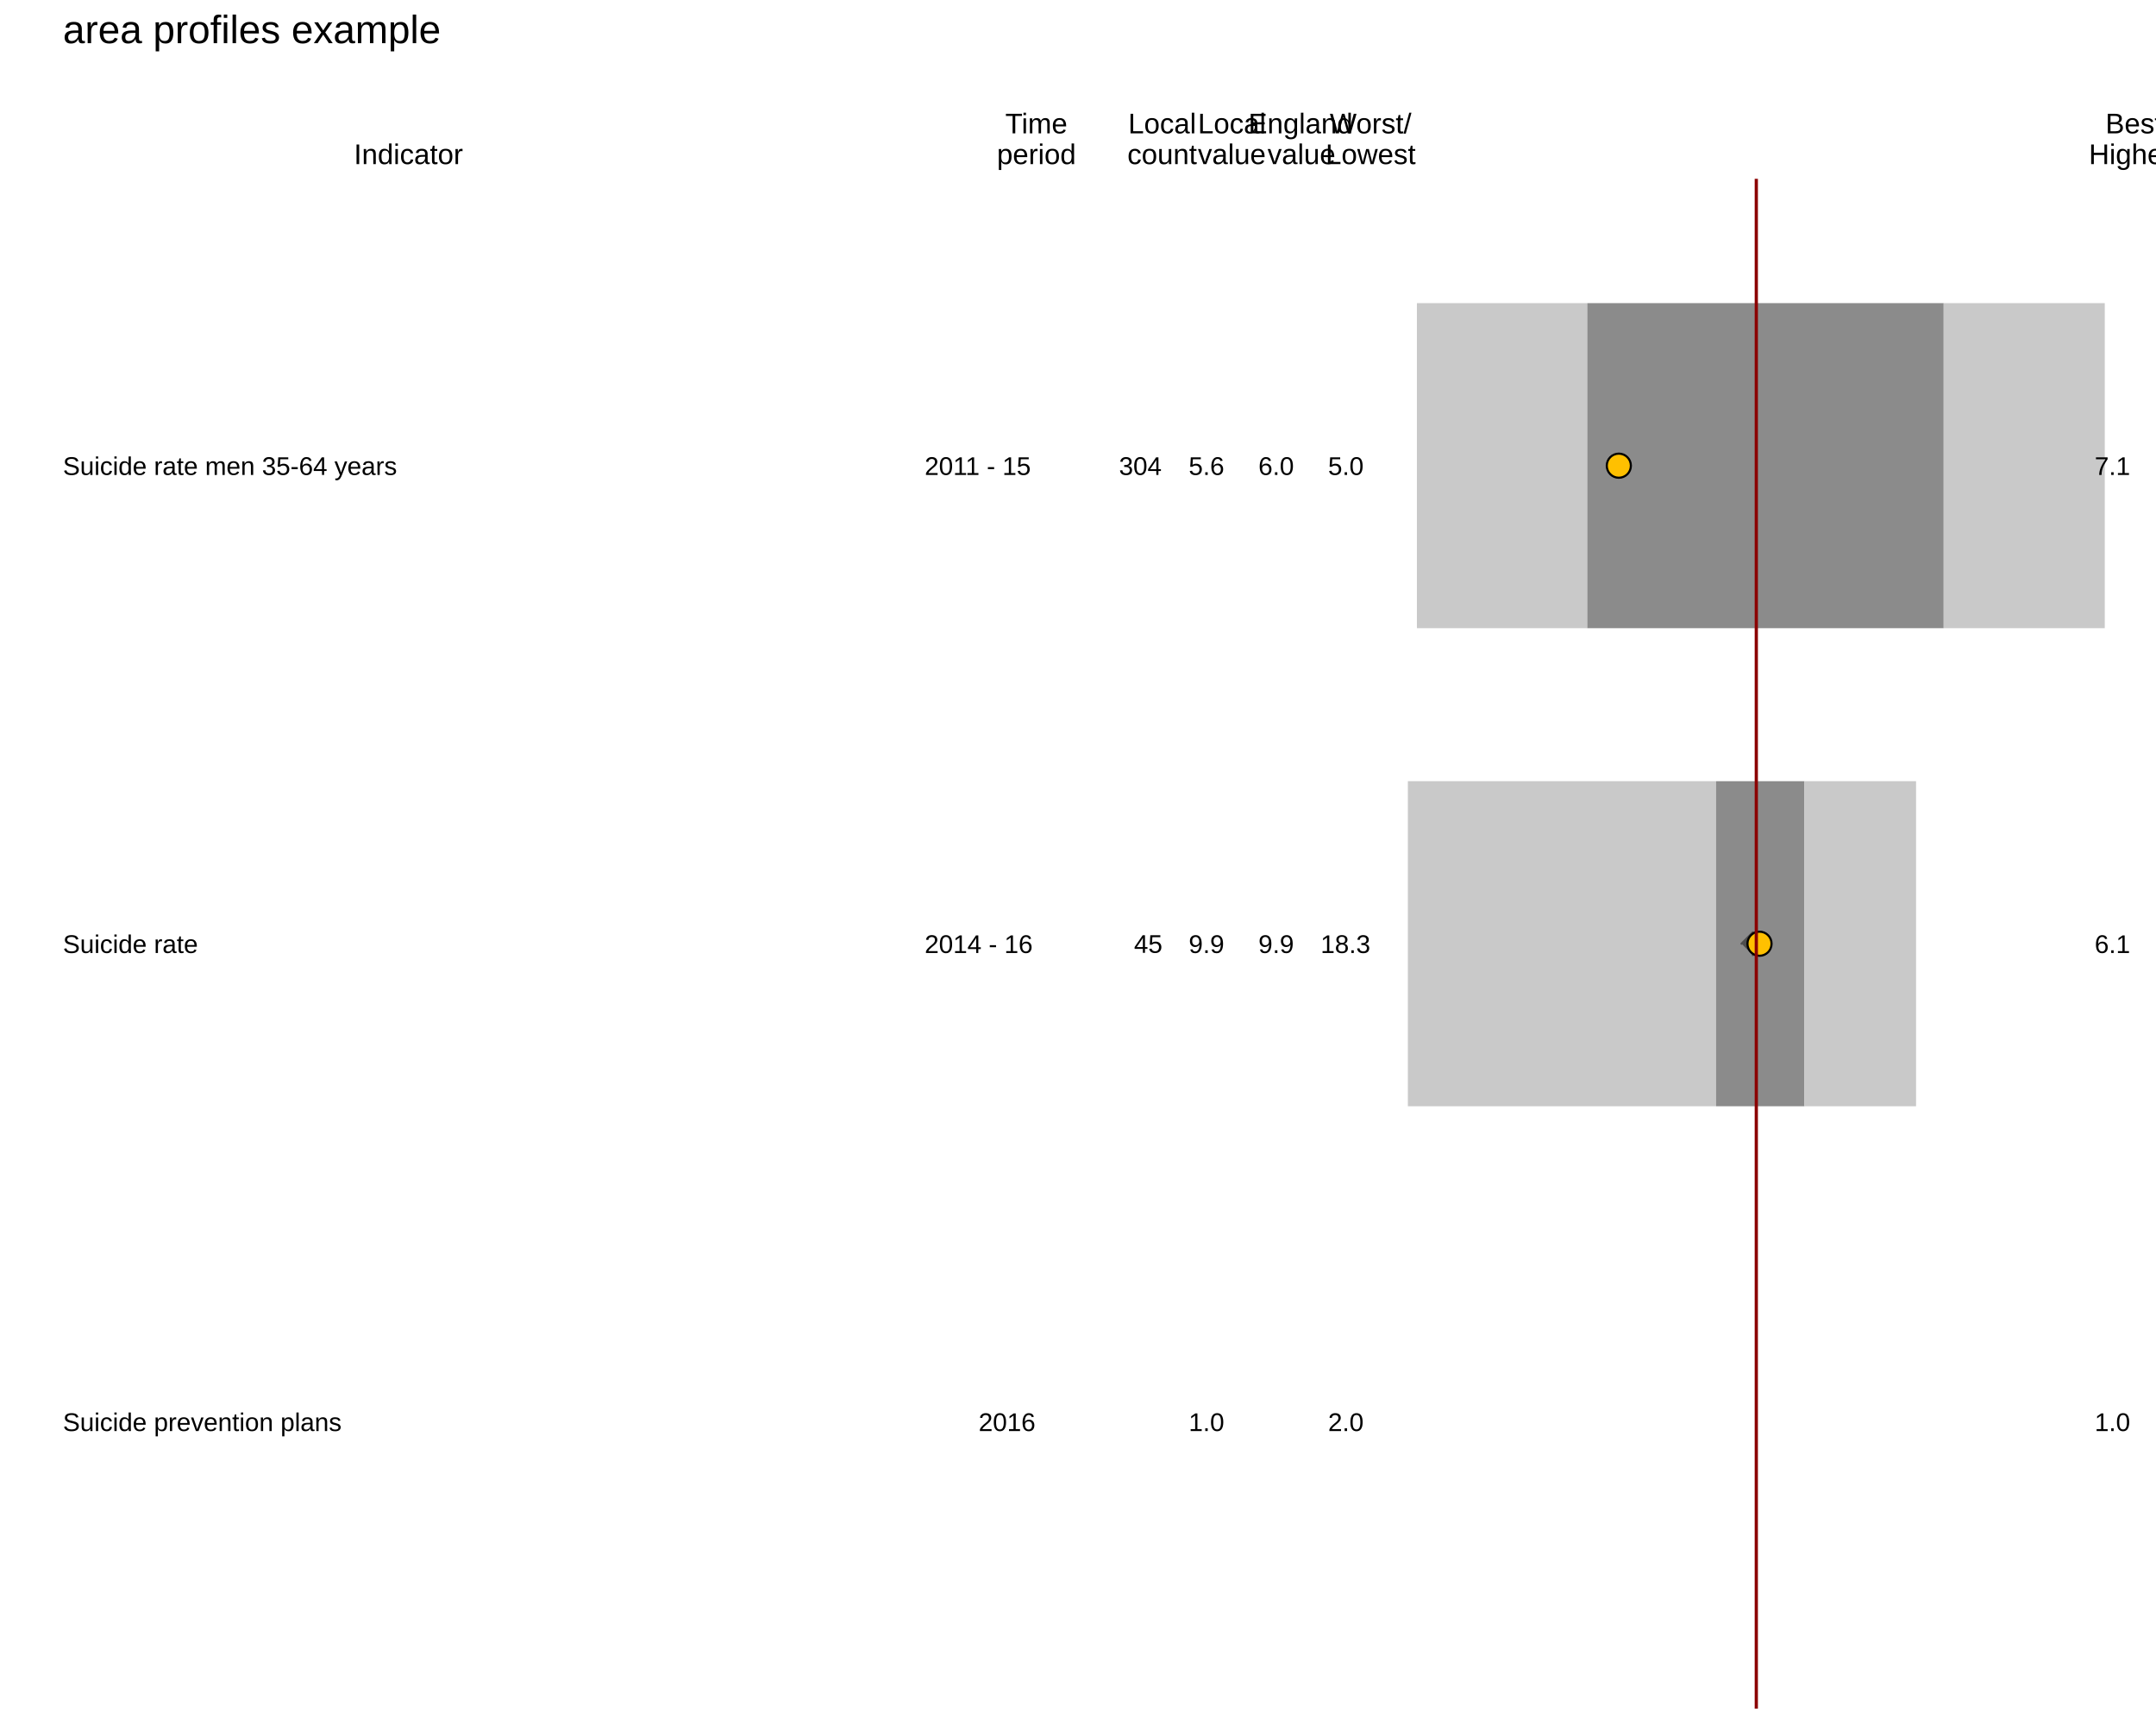
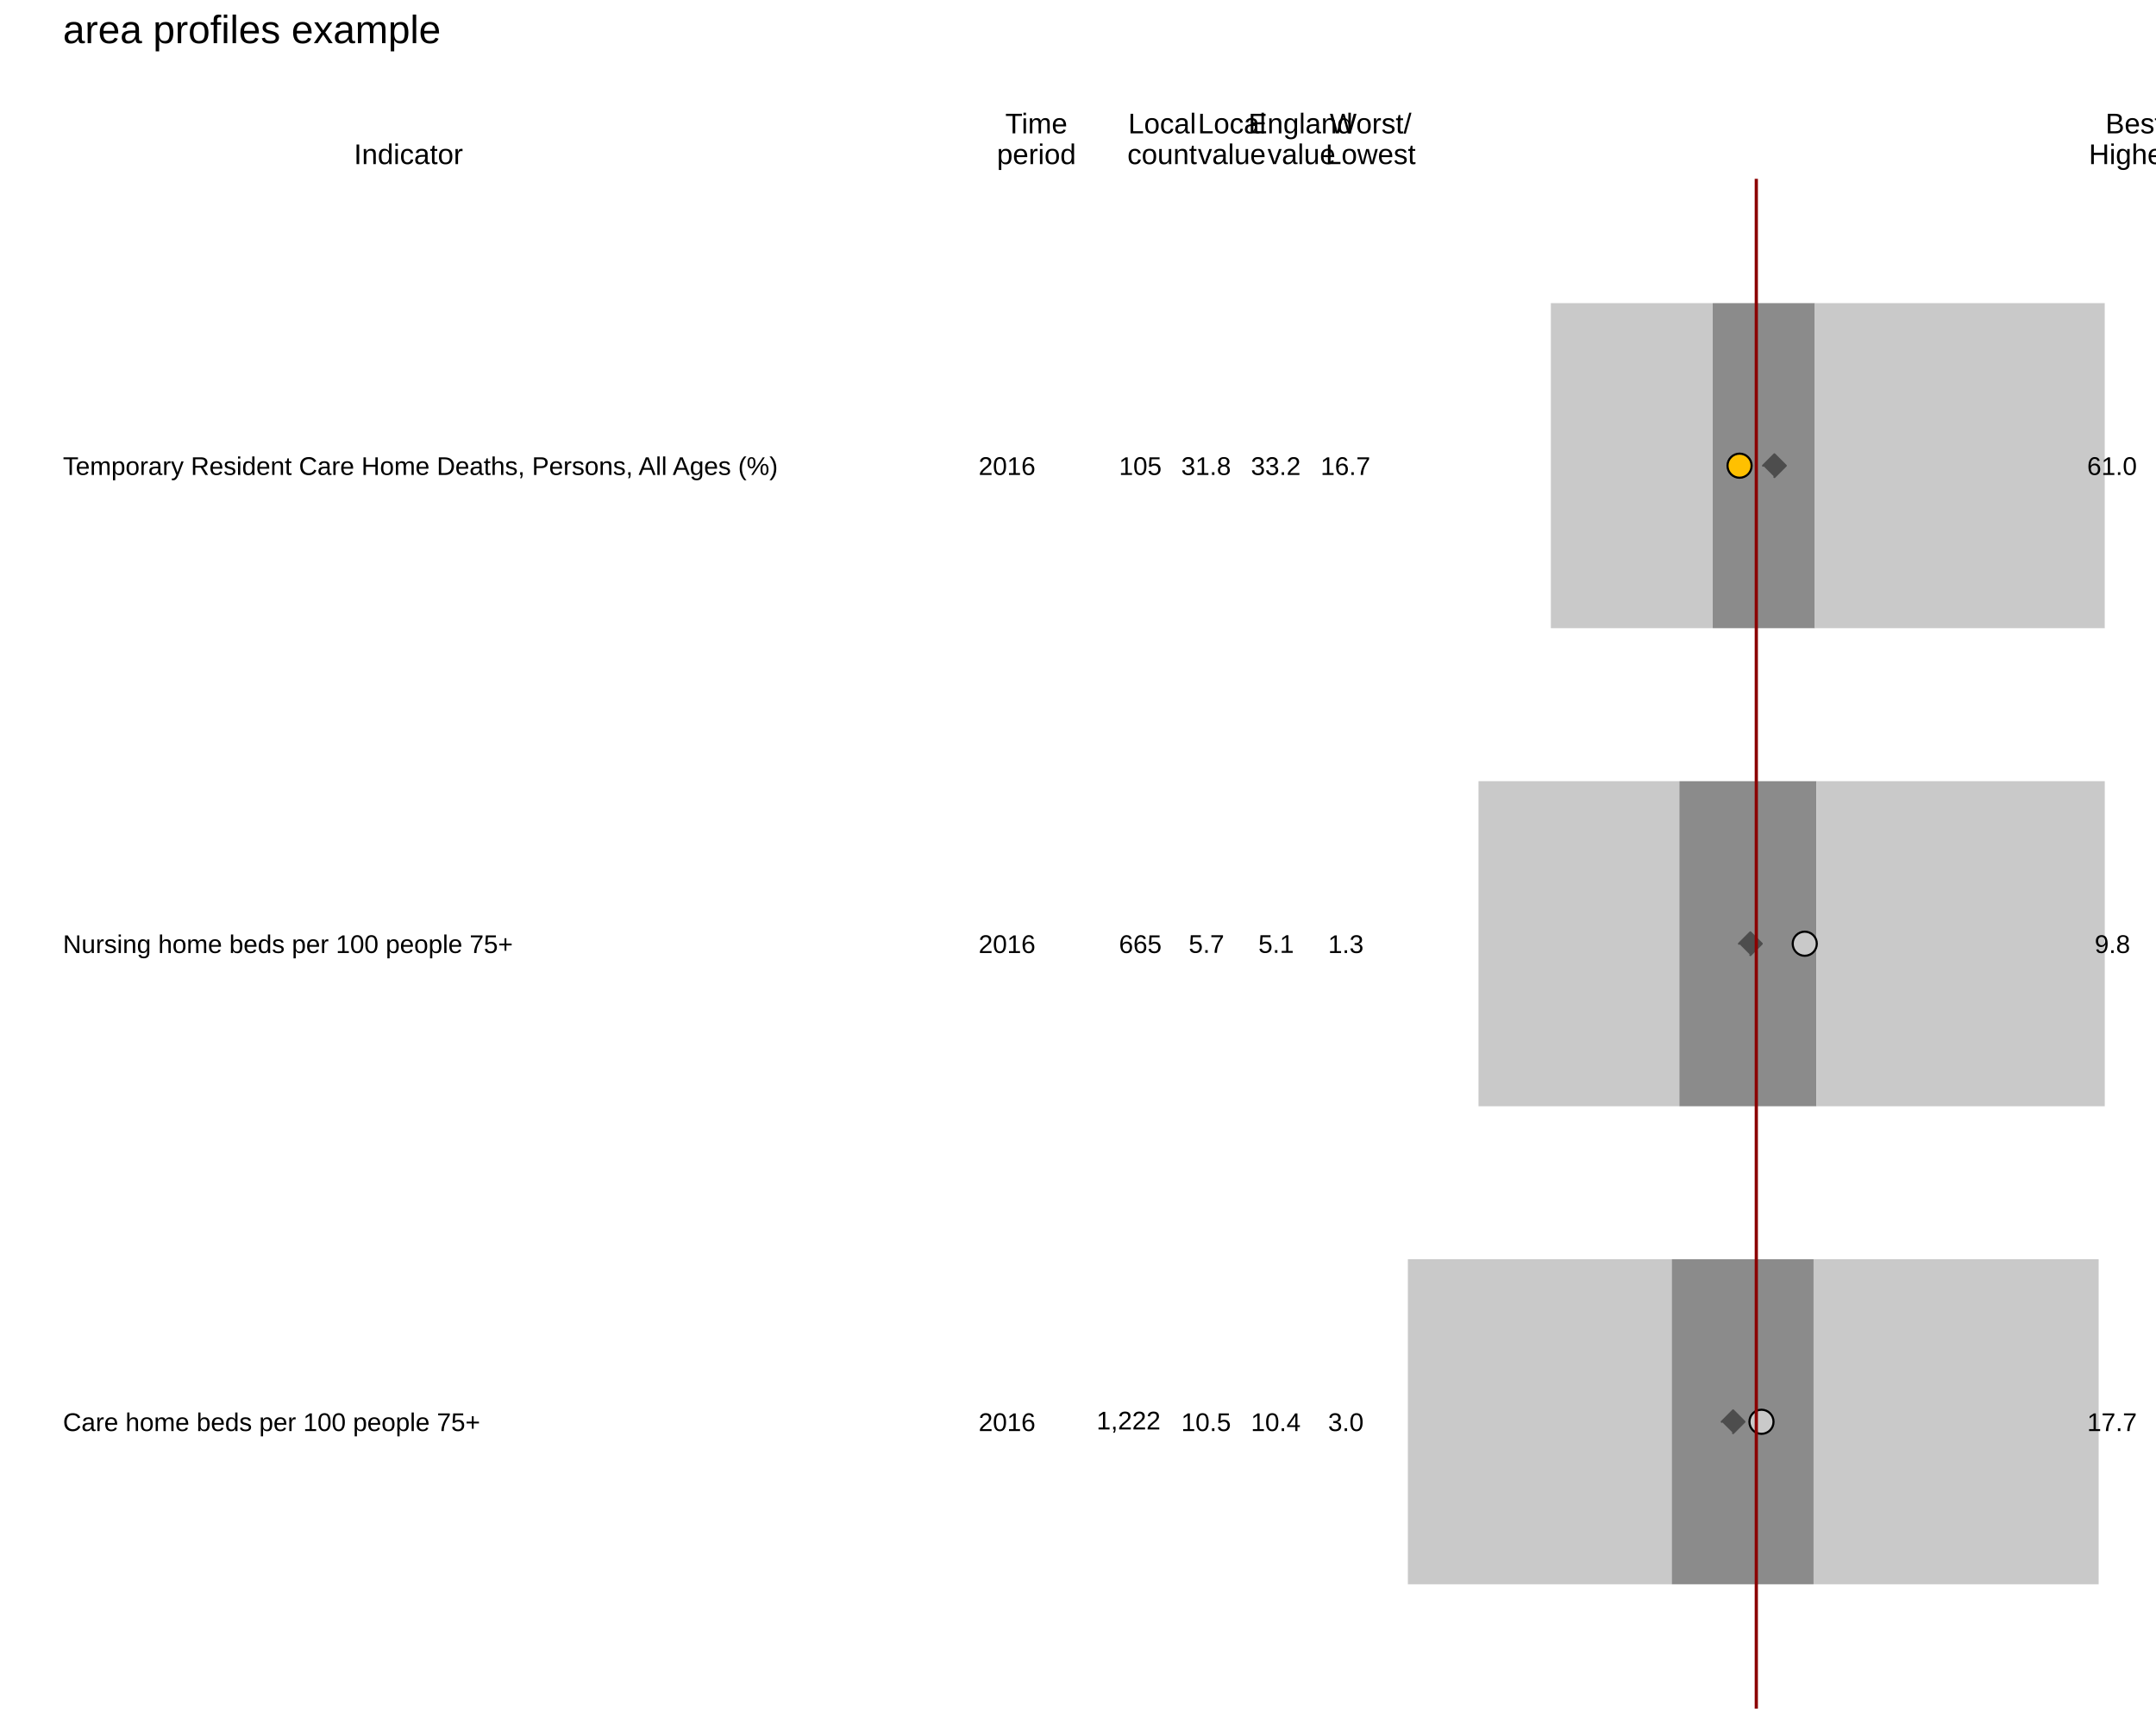
<svg xmlns="http://www.w3.org/2000/svg" viewBox="0 0 720.00 576.00">
  <defs>
    <style type="text/css">
    line, polyline, path, rect, circle {
      fill: none;
      stroke: #000000;
      stroke-linecap: round;
      stroke-linejoin: round;
      stroke-miterlimit: 10.00;
    }
  </style>
  </defs>
  <rect width="100%" height="100%" style="stroke: none; fill: #FFFFFF;" />
  <defs>
    <clipPath id="cpMjEuMDA1OHw3MTQuNTIxfDU3MC41MjF8NTkuNzIyNg==">
      <rect x="21.01" y="59.72" width="693.51" height="510.80" />
    </clipPath>
  </defs>
-   <rect x="470.16" y="260.85" width="0.00" height="108.54" style="stroke-width: 1.07; stroke: none; stroke-linecap: butt; fill: #FFFFFF;" clip-path="url(#cpMjEuMDA1OHw3MTQuNTIxfDU3MC41MjF8NTkuNzIyNg==)" />
-   <rect x="470.16" y="260.85" width="102.91" height="108.54" style="stroke-width: 1.07; stroke: none; stroke-linecap: butt; fill: #C9C9C9;" clip-path="url(#cpMjEuMDA1OHw3MTQuNTIxfDU3MC41MjF8NTkuNzIyNg==)" />
-   <rect x="573.07" y="260.85" width="29.54" height="108.54" style="stroke-width: 1.07; stroke: none; stroke-linecap: butt; fill: #8B8B8B;" clip-path="url(#cpMjEuMDA1OHw3MTQuNTIxfDU3MC41MjF8NTkuNzIyNg==)" />
-   <rect x="602.61" y="260.85" width="37.26" height="108.54" style="stroke-width: 1.07; stroke: none; stroke-linecap: butt; fill: #C9C9C9;" clip-path="url(#cpMjEuMDA1OHw3MTQuNTIxfDU3MC41MjF8NTkuNzIyNg==)" />
-   <rect x="470.16" y="101.22" width="3.02" height="108.54" style="stroke-width: 1.07; stroke: none; stroke-linecap: butt; fill: #FFFFFF;" clip-path="url(#cpMjEuMDA1OHw3MTQuNTIxfDU3MC41MjF8NTkuNzIyNg==)" />
-   <rect x="473.18" y="101.22" width="56.89" height="108.54" style="stroke-width: 1.07; stroke: none; stroke-linecap: butt; fill: #C9C9C9;" clip-path="url(#cpMjEuMDA1OHw3MTQuNTIxfDU3MC41MjF8NTkuNzIyNg==)" />
-   <rect x="530.07" y="101.22" width="119.02" height="108.54" style="stroke-width: 1.07; stroke: none; stroke-linecap: butt; fill: #8B8B8B;" clip-path="url(#cpMjEuMDA1OHw3MTQuNTIxfDU3MC41MjF8NTkuNzIyNg==)" />
-   <rect x="649.10" y="101.22" width="53.79" height="108.54" style="stroke-width: 1.07; stroke: none; stroke-linecap: butt; fill: #C9C9C9;" clip-path="url(#cpMjEuMDA1OHw3MTQuNTIxfDU3MC41MjF8NTkuNzIyNg==)" />
-   <polyline points="585.36,318.91 589.15,315.12 585.36,311.33 581.58,315.12 " style="stroke-width: 0.71; stroke: #4D4D4D; fill: #4D4D4D;" clip-path="url(#cpMjEuMDA1OHw3MTQuNTIxfDU3MC41MjF8NTkuNzIyNg==)" />
-   <polyline points="540.61,159.28 544.39,155.50 540.61,151.71 536.82,155.50 " style="stroke-width: 0.71; stroke: #4D4D4D; fill: #4D4D4D;" clip-path="url(#cpMjEuMDA1OHw3MTQuNTIxfDU3MC41MjF8NTkuNzIyNg==)" />
-   <circle cx="587.59" cy="315.12" r="3.02pt" style="stroke-width: 0.71; fill: #FFC000;" clip-path="url(#cpMjEuMDA1OHw3MTQuNTIxfDU3MC41MjF8NTkuNzIyNg==)" />
-   <circle cx="540.61" cy="155.50" r="3.02pt" style="stroke-width: 0.71; fill: #FFC000;" clip-path="url(#cpMjEuMDA1OHw3MTQuNTIxfDU3MC41MjF8NTkuNzIyNg==)" />
+   <rect x="470.16" y="420.47" width="0.00" height="108.54" style="stroke-width: 1.07; stroke: none; stroke-linecap: butt; fill: #FFFFFF;" clip-path="url(#cpMjEuMDA1OHw3MTQuNTIxfDU3MC41MjF8NTkuNzIyNg==)" />
+   <rect x="470.16" y="420.47" width="88.13" height="108.54" style="stroke-width: 1.07; stroke: none; stroke-linecap: butt; fill: #C9C9C9;" clip-path="url(#cpMjEuMDA1OHw3MTQuNTIxfDU3MC41MjF8NTkuNzIyNg==)" />
+   <rect x="558.29" y="420.47" width="47.36" height="108.54" style="stroke-width: 1.07; stroke: none; stroke-linecap: butt; fill: #8B8B8B;" clip-path="url(#cpMjEuMDA1OHw3MTQuNTIxfDU3MC41MjF8NTkuNzIyNg==)" />
+   <rect x="605.65" y="420.47" width="95.20" height="108.54" style="stroke-width: 1.07; stroke: none; stroke-linecap: butt; fill: #C9C9C9;" clip-path="url(#cpMjEuMDA1OHw3MTQuNTIxfDU3MC41MjF8NTkuNzIyNg==)" />
+   <rect x="470.16" y="260.85" width="23.59" height="108.54" style="stroke-width: 1.07; stroke: none; stroke-linecap: butt; fill: #FFFFFF;" clip-path="url(#cpMjEuMDA1OHw3MTQuNTIxfDU3MC41MjF8NTkuNzIyNg==)" />
+   <rect x="493.75" y="260.85" width="67.07" height="108.54" style="stroke-width: 1.07; stroke: none; stroke-linecap: butt; fill: #C9C9C9;" clip-path="url(#cpMjEuMDA1OHw3MTQuNTIxfDU3MC41MjF8NTkuNzIyNg==)" />
+   <rect x="560.82" y="260.85" width="45.80" height="108.54" style="stroke-width: 1.07; stroke: none; stroke-linecap: butt; fill: #8B8B8B;" clip-path="url(#cpMjEuMDA1OHw3MTQuNTIxfDU3MC41MjF8NTkuNzIyNg==)" />
+   <rect x="606.62" y="260.85" width="96.27" height="108.54" style="stroke-width: 1.07; stroke: none; stroke-linecap: butt; fill: #C9C9C9;" clip-path="url(#cpMjEuMDA1OHw3MTQuNTIxfDU3MC41MjF8NTkuNzIyNg==)" />
+   <rect x="470.16" y="101.22" width="47.75" height="108.54" style="stroke-width: 1.07; stroke: none; stroke-linecap: butt; fill: #FFFFFF;" clip-path="url(#cpMjEuMDA1OHw3MTQuNTIxfDU3MC41MjF8NTkuNzIyNg==)" />
+   <rect x="517.91" y="101.22" width="54.05" height="108.54" style="stroke-width: 1.07; stroke: none; stroke-linecap: butt; fill: #C9C9C9;" clip-path="url(#cpMjEuMDA1OHw3MTQuNTIxfDU3MC41MjF8NTkuNzIyNg==)" />
+   <rect x="571.97" y="101.22" width="34.11" height="108.54" style="stroke-width: 1.07; stroke: none; stroke-linecap: butt; fill: #8B8B8B;" clip-path="url(#cpMjEuMDA1OHw3MTQuNTIxfDU3MC41MjF8NTkuNzIyNg==)" />
+   <rect x="606.07" y="101.22" width="96.81" height="108.54" style="stroke-width: 1.07; stroke: none; stroke-linecap: butt; fill: #C9C9C9;" clip-path="url(#cpMjEuMDA1OHw3MTQuNTIxfDU3MC41MjF8NTkuNzIyNg==)" />
+   <polyline points="578.77,478.53 582.55,474.75 578.77,470.96 574.98,474.75 " style="stroke-width: 0.71; stroke: #4D4D4D; fill: #4D4D4D;" clip-path="url(#cpMjEuMDA1OHw3MTQuNTIxfDU3MC41MjF8NTkuNzIyNg==)" />
+   <polyline points="584.54,318.91 588.33,315.12 584.54,311.33 580.75,315.12 " style="stroke-width: 0.71; stroke: #4D4D4D; fill: #4D4D4D;" clip-path="url(#cpMjEuMDA1OHw3MTQuNTIxfDU3MC41MjF8NTkuNzIyNg==)" />
+   <polyline points="592.57,159.28 596.36,155.50 592.57,151.71 588.78,155.50 " style="stroke-width: 0.71; stroke: #4D4D4D; fill: #4D4D4D;" clip-path="url(#cpMjEuMDA1OHw3MTQuNTIxfDU3MC41MjF8NTkuNzIyNg==)" />
+   <circle cx="588.25" cy="474.75" r="3.02pt" style="stroke-width: 0.71; fill: #C9C9C9;" clip-path="url(#cpMjEuMDA1OHw3MTQuNTIxfDU3MC41MjF8NTkuNzIyNg==)" />
+   <circle cx="602.70" cy="315.12" r="3.02pt" style="stroke-width: 0.71; fill: #C9C9C9;" clip-path="url(#cpMjEuMDA1OHw3MTQuNTIxfDU3MC41MjF8NTkuNzIyNg==)" />
+   <circle cx="580.93" cy="155.50" r="3.02pt" style="stroke-width: 0.71; fill: #FFC000;" clip-path="url(#cpMjEuMDA1OHw3MTQuNTIxfDU3MC41MjF8NTkuNzIyNg==)" />
  <line x1="586.52" y1="570.52" x2="586.52" y2="59.72" style="stroke-width: 1.07; stroke: #8B0000; stroke-linecap: butt;" clip-path="url(#cpMjEuMDA1OHw3MTQuNTIxfDU3MC41MjF8NTkuNzIyNg==)" />
  <g clip-path="url(#cpMjEuMDA1OHw3MTQuNTIxfDU3MC41MjF8NTkuNzIyNg==)">
-     <text x="699.51" y="477.84" style="font-size: 8.54px; font-family: Liberation Sans;" textLength="15.01px" lengthAdjust="spacingAndGlyphs">1.0 </text>
+     <text x="697.00" y="477.84" style="font-size: 8.54px; font-family: Liberation Sans;" textLength="17.52px" lengthAdjust="spacingAndGlyphs">17.7</text>
  </g>
  <g clip-path="url(#cpMjEuMDA1OHw3MTQuNTIxfDU3MC41MjF8NTkuNzIyNg==)">
-     <text x="443.51" y="477.84" style="font-size: 8.54px; font-family: Liberation Sans;" textLength="15.01px" lengthAdjust="spacingAndGlyphs">2.0 </text>
+     <text x="443.51" y="477.84" style="font-size: 8.54px; font-family: Liberation Sans;" textLength="15.01px" lengthAdjust="spacingAndGlyphs">3.0 </text>
  </g>
  <g clip-path="url(#cpMjEuMDA1OHw3MTQuNTIxfDU3MC41MjF8NTkuNzIyNg==)">
-     <text x="699.51" y="318.22" style="font-size: 8.54px; font-family: Liberation Sans;" textLength="15.01px" lengthAdjust="spacingAndGlyphs">6.1 </text>
+     <text x="699.51" y="318.22" style="font-size: 8.54px; font-family: Liberation Sans;" textLength="15.01px" lengthAdjust="spacingAndGlyphs">9.8 </text>
  </g>
  <g clip-path="url(#cpMjEuMDA1OHw3MTQuNTIxfDU3MC41MjF8NTkuNzIyNg==)">
-     <text x="441.01" y="318.22" style="font-size: 8.54px; font-family: Liberation Sans;" textLength="17.52px" lengthAdjust="spacingAndGlyphs">18.3</text>
+     <text x="443.51" y="318.22" style="font-size: 8.54px; font-family: Liberation Sans;" textLength="15.01px" lengthAdjust="spacingAndGlyphs">1.3 </text>
  </g>
  <g clip-path="url(#cpMjEuMDA1OHw3MTQuNTIxfDU3MC41MjF8NTkuNzIyNg==)">
-     <text x="699.51" y="158.59" style="font-size: 8.54px; font-family: Liberation Sans;" textLength="15.01px" lengthAdjust="spacingAndGlyphs">7.1 </text>
+     <text x="697.00" y="158.59" style="font-size: 8.54px; font-family: Liberation Sans;" textLength="17.52px" lengthAdjust="spacingAndGlyphs">61.0</text>
  </g>
  <g clip-path="url(#cpMjEuMDA1OHw3MTQuNTIxfDU3MC41MjF8NTkuNzIyNg==)">
-     <text x="443.51" y="158.59" style="font-size: 8.54px; font-family: Liberation Sans;" textLength="15.01px" lengthAdjust="spacingAndGlyphs">5.0 </text>
+     <text x="441.01" y="158.59" style="font-size: 8.54px; font-family: Liberation Sans;" textLength="17.52px" lengthAdjust="spacingAndGlyphs">16.7</text>
  </g>
  <g clip-path="url(#cpMjEuMDA1OHw3MTQuNTIxfDU3MC41MjF8NTkuNzIyNg==)">
-     <text x="420.24" y="318.22" style="font-size: 8.54px; font-family: Liberation Sans;" textLength="15.01px" lengthAdjust="spacingAndGlyphs">9.9 </text>
+     <text x="417.74" y="477.84" style="font-size: 8.54px; font-family: Liberation Sans;" textLength="17.52px" lengthAdjust="spacingAndGlyphs">10.4</text>
  </g>
  <g clip-path="url(#cpMjEuMDA1OHw3MTQuNTIxfDU3MC41MjF8NTkuNzIyNg==)">
-     <text x="420.24" y="158.59" style="font-size: 8.54px; font-family: Liberation Sans;" textLength="15.01px" lengthAdjust="spacingAndGlyphs">6.0 </text>
+     <text x="420.24" y="318.17" style="font-size: 8.54px; font-family: Liberation Sans;" textLength="15.01px" lengthAdjust="spacingAndGlyphs">5.1 </text>
  </g>
  <g clip-path="url(#cpMjEuMDA1OHw3MTQuNTIxfDU3MC41MjF8NTkuNzIyNg==)">
-     <text x="396.97" y="477.84" style="font-size: 8.54px; font-family: Liberation Sans;" textLength="15.01px" lengthAdjust="spacingAndGlyphs">1.0 </text>
+     <text x="417.74" y="158.59" style="font-size: 8.54px; font-family: Liberation Sans;" textLength="17.52px" lengthAdjust="spacingAndGlyphs">33.2</text>
  </g>
  <g clip-path="url(#cpMjEuMDA1OHw3MTQuNTIxfDU3MC41MjF8NTkuNzIyNg==)">
-     <text x="396.97" y="318.22" style="font-size: 8.54px; font-family: Liberation Sans;" textLength="15.01px" lengthAdjust="spacingAndGlyphs">9.9 </text>
+     <text x="394.46" y="477.84" style="font-size: 8.54px; font-family: Liberation Sans;" textLength="17.52px" lengthAdjust="spacingAndGlyphs">10.5</text>
  </g>
  <g clip-path="url(#cpMjEuMDA1OHw3MTQuNTIxfDU3MC41MjF8NTkuNzIyNg==)">
-     <text x="396.97" y="158.59" style="font-size: 8.54px; font-family: Liberation Sans;" textLength="15.01px" lengthAdjust="spacingAndGlyphs">5.6 </text>
+     <text x="396.97" y="318.17" style="font-size: 8.54px; font-family: Liberation Sans;" textLength="15.01px" lengthAdjust="spacingAndGlyphs">5.7 </text>
  </g>
  <g clip-path="url(#cpMjEuMDA1OHw3MTQuNTIxfDU3MC41MjF8NTkuNzIyNg==)">
-     <text x="378.70" y="318.17" style="font-size: 8.54px; font-family: Liberation Sans;" textLength="10.01px" lengthAdjust="spacingAndGlyphs">45</text>
+     <text x="394.46" y="158.59" style="font-size: 8.54px; font-family: Liberation Sans;" textLength="17.52px" lengthAdjust="spacingAndGlyphs">31.8</text>
  </g>
  <g clip-path="url(#cpMjEuMDA1OHw3MTQuNTIxfDU3MC41MjF8NTkuNzIyNg==)">
-     <text x="373.69" y="158.59" style="font-size: 8.54px; font-family: Liberation Sans;" textLength="15.02px" lengthAdjust="spacingAndGlyphs">304</text>
+     <text x="366.19" y="477.31" style="font-size: 8.54px; font-family: Liberation Sans;" textLength="22.52px" lengthAdjust="spacingAndGlyphs">1,222</text>
+   </g>
+   <g clip-path="url(#cpMjEuMDA1OHw3MTQuNTIxfDU3MC41MjF8NTkuNzIyNg==)">
+     <text x="373.69" y="318.22" style="font-size: 8.54px; font-family: Liberation Sans;" textLength="15.02px" lengthAdjust="spacingAndGlyphs">665</text>
+   </g>
+   <g clip-path="url(#cpMjEuMDA1OHw3MTQuNTIxfDU3MC41MjF8NTkuNzIyNg==)">
+     <text x="373.69" y="158.59" style="font-size: 8.54px; font-family: Liberation Sans;" textLength="15.02px" lengthAdjust="spacingAndGlyphs">105</text>
  </g>
  <g clip-path="url(#cpMjEuMDA1OHw3MTQuNTIxfDU3MC41MjF8NTkuNzIyNg==)">
    <text x="326.80" y="477.84" style="font-size: 8.54px; font-family: Liberation Sans;" textLength="20.02px" lengthAdjust="spacingAndGlyphs">2016</text>
  </g>
  <g clip-path="url(#cpMjEuMDA1OHw3MTQuNTIxfDU3MC41MjF8NTkuNzIyNg==)">
-     <text x="308.79" y="318.22" style="font-size: 8.54px; font-family: Liberation Sans;" textLength="38.03px" lengthAdjust="spacingAndGlyphs">2014 - 16</text>
+     <text x="326.80" y="318.22" style="font-size: 8.54px; font-family: Liberation Sans;" textLength="20.02px" lengthAdjust="spacingAndGlyphs">2016</text>
  </g>
  <g clip-path="url(#cpMjEuMDA1OHw3MTQuNTIxfDU3MC41MjF8NTkuNzIyNg==)">
-     <text x="308.79" y="158.59" style="font-size: 8.54px; font-family: Liberation Sans;" textLength="38.03px" lengthAdjust="spacingAndGlyphs">2011 - 15</text>
+     <text x="326.80" y="158.59" style="font-size: 8.54px; font-family: Liberation Sans;" textLength="20.02px" lengthAdjust="spacingAndGlyphs">2016</text>
  </g>
  <g clip-path="url(#cpMjEuMDA1OHw3MTQuNTIxfDU3MC41MjF8NTkuNzIyNg==)">
-     <text x="21.01" y="477.84" style="font-size: 8.54px; font-family: Liberation Sans;" textLength="98.06px" lengthAdjust="spacingAndGlyphs">Suicide prevention plans</text>
+     <text x="21.01" y="477.84" style="font-size: 8.54px; font-family: Liberation Sans;" textLength="146.86px" lengthAdjust="spacingAndGlyphs">Care home beds per 100 people 75+</text>
  </g>
  <g clip-path="url(#cpMjEuMDA1OHw3MTQuNTIxfDU3MC41MjF8NTkuNzIyNg==)">
-     <text x="21.01" y="318.22" style="font-size: 8.54px; font-family: Liberation Sans;" textLength="47.53px" lengthAdjust="spacingAndGlyphs">Suicide rate</text>
+     <text x="21.01" y="318.22" style="font-size: 8.54px; font-family: Liberation Sans;" textLength="158.36px" lengthAdjust="spacingAndGlyphs">Nursing home beds per 100 people 75+</text>
  </g>
  <g clip-path="url(#cpMjEuMDA1OHw3MTQuNTIxfDU3MC41MjF8NTkuNzIyNg==)">
-     <text x="21.01" y="158.59" style="font-size: 8.54px; font-family: Liberation Sans;" textLength="117.56px" lengthAdjust="spacingAndGlyphs">Suicide rate men 35-64 years</text>
+     <text x="21.01" y="158.59" style="font-size: 8.54px; font-family: Liberation Sans;" textLength="256.10px" lengthAdjust="spacingAndGlyphs">Temporary Resident Care Home Deaths, Persons, All Ages (%) </text>
  </g>
  <defs>
    <clipPath id="cpMHw3MjB8NTc2fDA=">
      <rect x="0.00" y="0.00" width="720.00" height="576.00" />
    </clipPath>
  </defs>
  <g clip-path="url(#cpMHw3MjB8NTc2fDA=)">
    <text x="118.19" y="54.79" style="font-size: 9.50px; font-family: Liberation Sans;" textLength="38.35px" lengthAdjust="spacingAndGlyphs">Indicator</text>
  </g>
  <g clip-path="url(#cpMHw3MjB8NTc2fDA=)">
    <text x="335.71" y="44.53" style="font-size: 9.50px; font-family: Liberation Sans;" textLength="22.22px" lengthAdjust="spacingAndGlyphs">Time</text>
  </g>
  <g clip-path="url(#cpMHw3MjB8NTc2fDA=)">
    <text x="332.92" y="54.79" style="font-size: 9.50px; font-family: Liberation Sans;" textLength="27.80px" lengthAdjust="spacingAndGlyphs">period</text>
  </g>
  <g clip-path="url(#cpMHw3MjB8NTc2fDA=)">
    <text x="376.76" y="44.53" style="font-size: 9.50px; font-family: Liberation Sans;" textLength="23.91px" lengthAdjust="spacingAndGlyphs">Local</text>
  </g>
  <g clip-path="url(#cpMHw3MjB8NTc2fDA=)">
    <text x="376.48" y="54.79" style="font-size: 9.50px; font-family: Liberation Sans;" textLength="24.46px" lengthAdjust="spacingAndGlyphs">count</text>
  </g>
  <g clip-path="url(#cpMHw3MjB8NTc2fDA=)">
    <text x="400.03" y="44.53" style="font-size: 9.50px; font-family: Liberation Sans;" textLength="23.91px" lengthAdjust="spacingAndGlyphs">Local</text>
  </g>
  <g clip-path="url(#cpMHw3MjB8NTc2fDA=)">
    <text x="400.03" y="54.79" style="font-size: 9.50px; font-family: Liberation Sans;" textLength="23.91px" lengthAdjust="spacingAndGlyphs">value</text>
  </g>
  <g clip-path="url(#cpMHw3MjB8NTc2fDA=)">
    <text x="416.90" y="44.53" style="font-size: 9.50px; font-family: Liberation Sans;" textLength="36.70px" lengthAdjust="spacingAndGlyphs">England</text>
  </g>
  <g clip-path="url(#cpMHw3MjB8NTc2fDA=)">
    <text x="423.30" y="54.79" style="font-size: 9.50px; font-family: Liberation Sans;" textLength="23.91px" lengthAdjust="spacingAndGlyphs">value</text>
  </g>
  <g clip-path="url(#cpMHw3MjB8NTc2fDA=)">
    <text x="444.08" y="44.53" style="font-size: 9.50px; font-family: Liberation Sans;" textLength="28.89px" lengthAdjust="spacingAndGlyphs">Worst/</text>
  </g>
  <g clip-path="url(#cpMHw3MjB8NTc2fDA=)">
    <text x="442.68" y="54.79" style="font-size: 9.50px; font-family: Liberation Sans;" textLength="31.68px" lengthAdjust="spacingAndGlyphs">Lowest</text>
  </g>
  <g clip-path="url(#cpMHw3MjB8NTc2fDA=)">
    <text x="703.13" y="44.53" style="font-size: 9.50px; font-family: Liberation Sans;" textLength="22.79px" lengthAdjust="spacingAndGlyphs">Best/</text>
  </g>
  <g clip-path="url(#cpMHw3MjB8NTc2fDA=)">
    <text x="697.57" y="54.79" style="font-size: 9.50px; font-family: Liberation Sans;" textLength="33.91px" lengthAdjust="spacingAndGlyphs">Highest</text>
  </g>
  <g clip-path="url(#cpMHw3MjB8NTc2fDA=)">
    <text x="21.01" y="14.42" style="font-size: 13.20px; font-family: Liberation Sans;" textLength="124.29px" lengthAdjust="spacingAndGlyphs">area profiles example</text>
  </g>
</svg>
